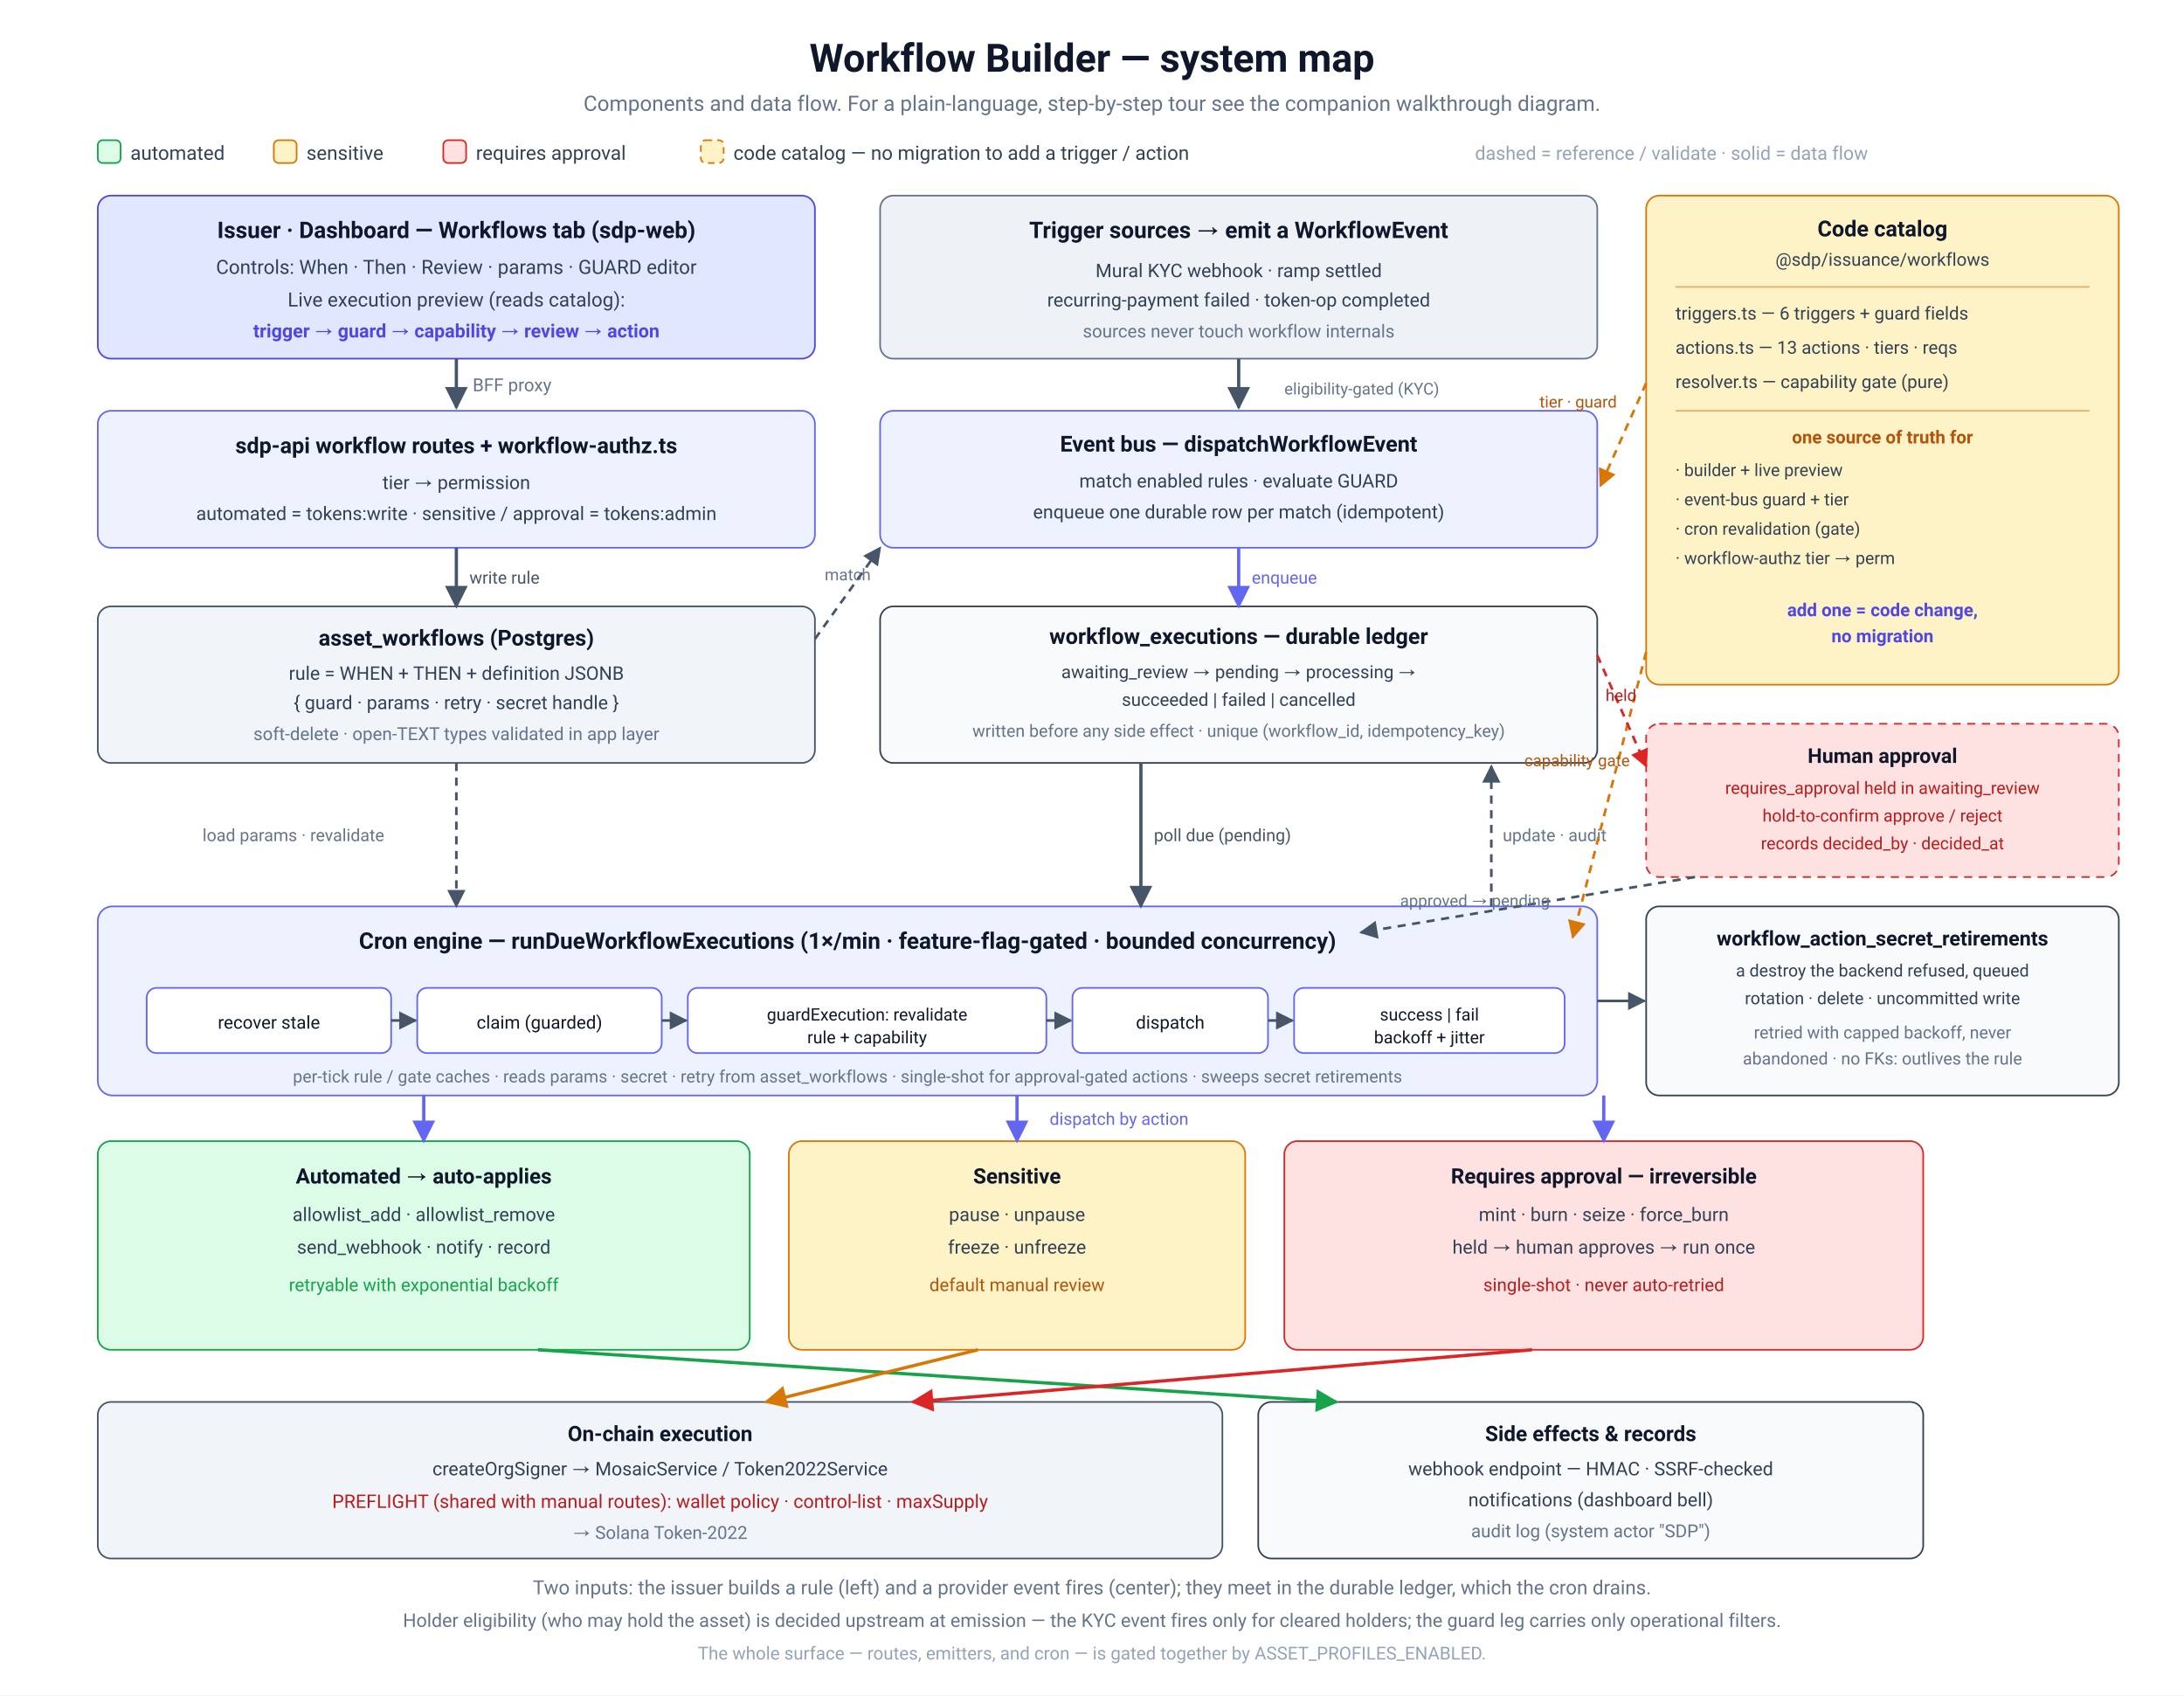
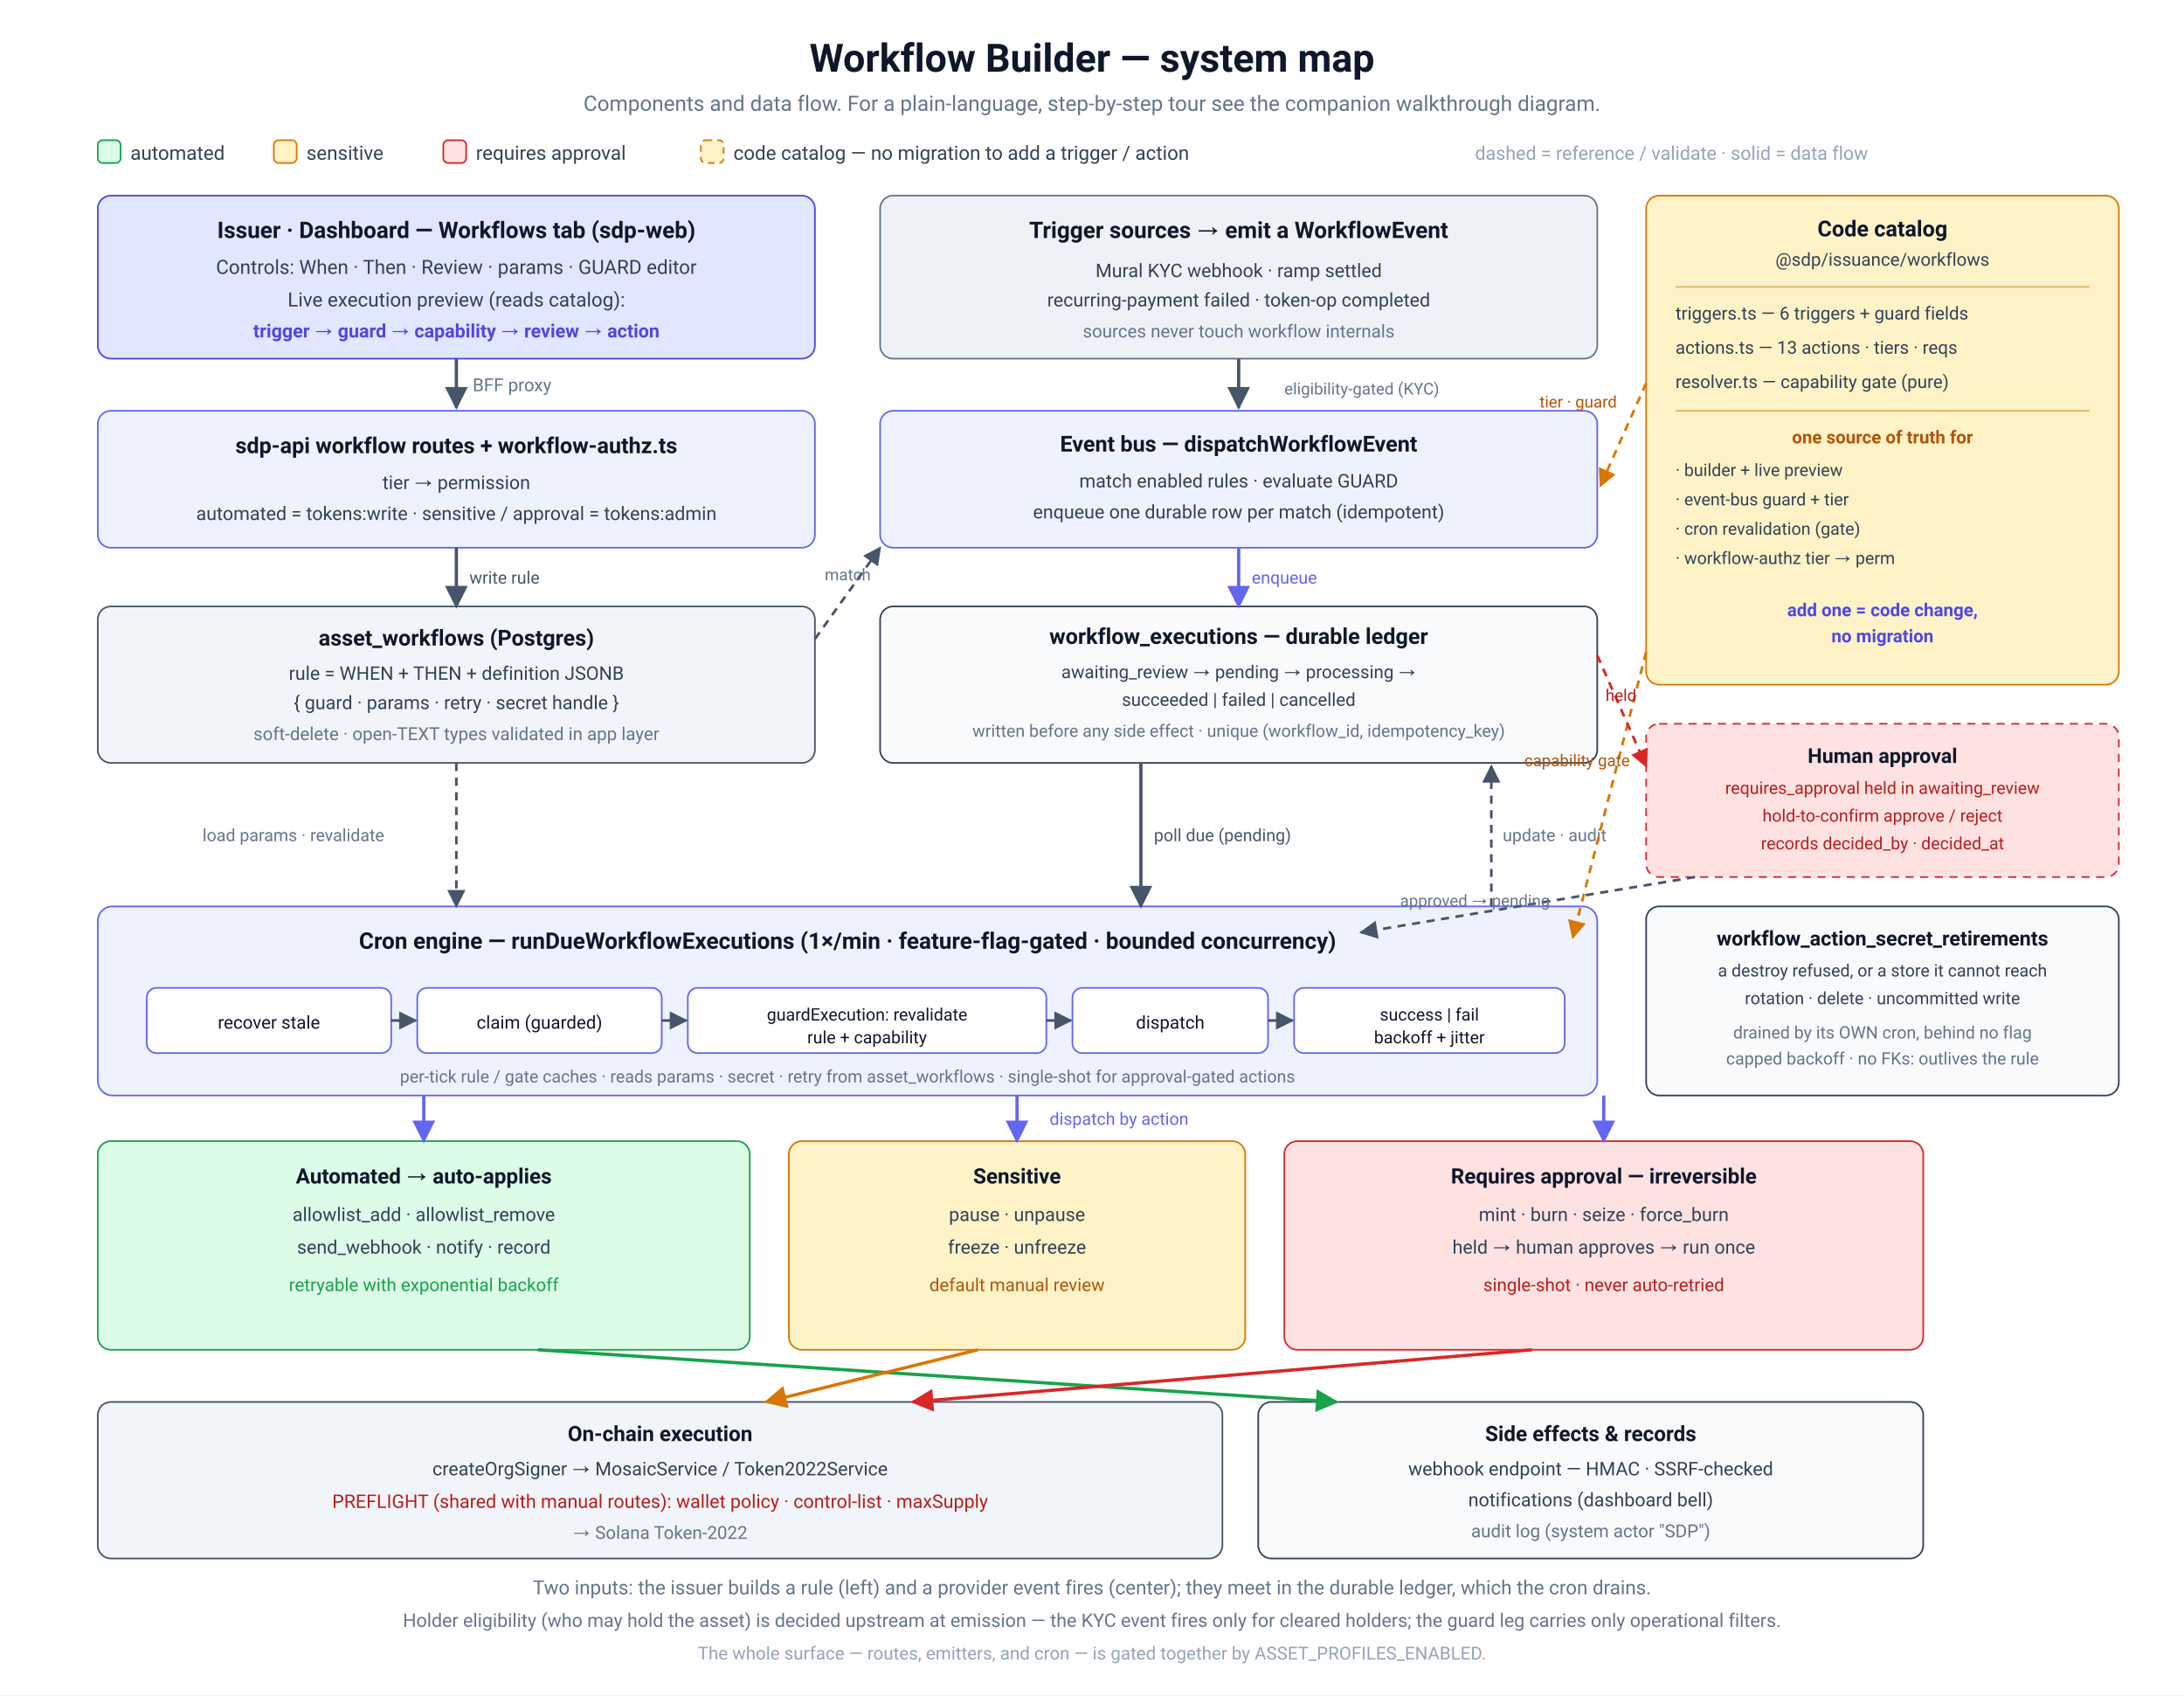
<svg xmlns="http://www.w3.org/2000/svg" width="1340" height="1040" viewBox="0 0 1340 1040" font-family="-apple-system, Segoe UI, Roboto, Helvetica, Arial, sans-serif">
  <defs>
    <marker id="aSlate" viewBox="0 0 10 10" refX="9" refY="5" markerWidth="7" markerHeight="7" orient="auto-start-reverse">
      <path d="M0,0 L10,5 L0,10 z" fill="#475569" />
    </marker>
    <marker id="aGreen" viewBox="0 0 10 10" refX="9" refY="5" markerWidth="7" markerHeight="7" orient="auto-start-reverse">
      <path d="M0,0 L10,5 L0,10 z" fill="#16a34a" />
    </marker>
    <marker id="aAmber" viewBox="0 0 10 10" refX="9" refY="5" markerWidth="7" markerHeight="7" orient="auto-start-reverse">
      <path d="M0,0 L10,5 L0,10 z" fill="#d97706" />
    </marker>
    <marker id="aRed" viewBox="0 0 10 10" refX="9" refY="5" markerWidth="7" markerHeight="7" orient="auto-start-reverse">
      <path d="M0,0 L10,5 L0,10 z" fill="#dc2626" />
    </marker>
    <marker id="aIndigo" viewBox="0 0 10 10" refX="9" refY="5" markerWidth="7" markerHeight="7" orient="auto-start-reverse">
      <path d="M0,0 L10,5 L0,10 z" fill="#6366f1" />
    </marker>
  </defs>
  <rect x="0" y="0" width="1340" height="1040" fill="#ffffff" />
  <text x="670" y="44" text-anchor="middle" font-size="24" font-weight="700" fill="#0f172a">Workflow Builder — system map</text>
  <text x="670" y="68" text-anchor="middle" font-size="13" fill="#64748b">Components and data flow. For a plain-language, step-by-step tour see the companion walkthrough diagram.</text>
  <rect x="60" y="86" width="14" height="14" rx="3" fill="#dcfce7" stroke="#16a34a" />
  <text x="80" y="98" font-size="12" fill="#334155">automated</text>
  <rect x="168" y="86" width="14" height="14" rx="3" fill="#fef3c7" stroke="#d97706" />
  <text x="188" y="98" font-size="12" fill="#334155">sensitive</text>
  <rect x="272" y="86" width="14" height="14" rx="3" fill="#fee2e2" stroke="#dc2626" />
  <text x="292" y="98" font-size="12" fill="#334155">requires approval</text>
  <rect x="430" y="86" width="14" height="14" rx="3" fill="#fef3c7" stroke="#d97706" stroke-dasharray="4 3" />
  <text x="450" y="98" font-size="12" fill="#334155">code catalog — no migration to add a trigger / action</text>
  <text x="905" y="98" font-size="11.5" fill="#94a3b8">dashed = reference / validate · solid = data flow</text>
  <rect x="60" y="120" width="440" height="100" rx="8" fill="#e0e7ff" stroke="#4f46e5" />
  <text x="280" y="146" text-anchor="middle" font-size="14" font-weight="700" fill="#0f172a">Issuer · Dashboard — Workflows tab (sdp-web)</text>
  <text x="280" y="168" text-anchor="middle" font-size="12" fill="#334155">Controls: When · Then · Review · params · GUARD editor</text>
  <text x="280" y="188" text-anchor="middle" font-size="12" fill="#334155">Live execution preview (reads catalog):</text>
  <text x="280" y="207" text-anchor="middle" font-size="11.5" font-weight="600" fill="#4f46e5">trigger → guard → capability → review → action</text>
  <rect x="60" y="252" width="440" height="84" rx="8" fill="#eef2ff" stroke="#6366f1" />
  <text x="280" y="278" text-anchor="middle" font-size="13.5" font-weight="700" fill="#0f172a">sdp-api workflow routes  +  workflow-authz.ts</text>
  <text x="280" y="300" text-anchor="middle" font-size="11.5" fill="#334155">tier → permission</text>
  <text x="280" y="319" text-anchor="middle" font-size="11.5" fill="#334155">automated = tokens:write · sensitive / approval = tokens:admin</text>
  <line x1="280" y1="220" x2="280" y2="250" stroke="#475569" stroke-width="2" marker-end="url(#aSlate)" />
  <text x="290" y="240" font-size="11" fill="#64748b">BFF proxy</text>
  <rect x="540" y="120" width="440" height="100" rx="8" fill="#eef2f7" stroke="#64748b" />
  <text x="760" y="146" text-anchor="middle" font-size="14" font-weight="700" fill="#0f172a">Trigger sources → emit a WorkflowEvent</text>
  <text x="760" y="170" text-anchor="middle" font-size="11.5" fill="#334155">Mural KYC webhook · ramp settled</text>
  <text x="760" y="188" text-anchor="middle" font-size="11.5" fill="#334155">recurring-payment failed · token-op completed</text>
  <text x="760" y="207" text-anchor="middle" font-size="11" fill="#64748b">sources never touch workflow internals</text>
  <rect x="540" y="252" width="440" height="84" rx="8" fill="#eef2ff" stroke="#6366f1" />
  <text x="760" y="277" text-anchor="middle" font-size="13.5" font-weight="700" fill="#0f172a">Event bus — dispatchWorkflowEvent</text>
  <text x="760" y="299" text-anchor="middle" font-size="11.5" fill="#334155">match enabled rules · evaluate GUARD</text>
  <text x="760" y="318" text-anchor="middle" font-size="11.5" fill="#334155">enqueue one durable row per match (idempotent)</text>
  <line x1="760" y1="220" x2="760" y2="250" stroke="#475569" stroke-width="2" marker-end="url(#aSlate)" />
  <text x="788" y="242" font-size="10" fill="#64748b">eligibility-gated (KYC)</text>
  <rect x="60" y="372" width="440" height="96" rx="8" fill="#f1f5f9" stroke="#475569" />
  <text x="280" y="396" text-anchor="middle" font-size="13.5" font-weight="700" fill="#0f172a">asset_workflows  (Postgres)</text>
  <text x="280" y="417" text-anchor="middle" font-size="11.5" fill="#334155">rule = WHEN + THEN + definition JSONB</text>
  <text x="280" y="435" text-anchor="middle" font-size="11.5" fill="#334155">{ guard · params · retry · secret handle }</text>
  <text x="280" y="454" text-anchor="middle" font-size="11" fill="#64748b">soft-delete · open-TEXT types validated in app layer</text>
  <rect x="540" y="372" width="440" height="96" rx="8" fill="#f8fafc" stroke="#334155" />
  <text x="760" y="395" text-anchor="middle" font-size="13.5" font-weight="700" fill="#0f172a">workflow_executions — durable ledger</text>
  <text x="760" y="416" text-anchor="middle" font-size="11" fill="#334155">awaiting_review → pending → processing →</text>
  <text x="760" y="433" text-anchor="middle" font-size="11" fill="#334155">succeeded | failed | cancelled</text>
  <text x="760" y="452" text-anchor="middle" font-size="10.5" fill="#64748b">written before any side effect · unique (workflow_id, idempotency_key)</text>
  <line x1="280" y1="336" x2="280" y2="372" stroke="#475569" stroke-width="2" marker-end="url(#aSlate)" />
  <text x="288" y="358" font-size="10.5" fill="#475569">write rule</text>
  <line x1="760" y1="336" x2="760" y2="372" stroke="#6366f1" stroke-width="2" marker-end="url(#aIndigo)" />
  <text x="768" y="358" font-size="10.5" fill="#6366f1">enqueue</text>
  <line x1="500" y1="392" x2="540" y2="336" stroke="#475569" stroke-width="1.6" stroke-dasharray="5 4" marker-end="url(#aSlate)" />
  <text x="506" y="356" font-size="10" fill="#64748b">match</text>
  <rect x="60" y="556" width="920" height="116" rx="9" fill="#eef2ff" stroke="#6366f1" />
  <text x="520" y="582" text-anchor="middle" font-size="14" font-weight="700" fill="#0f172a">Cron engine — runDueWorkflowExecutions   (1×/min · feature-flag-gated · bounded concurrency)</text>
  <rect x="90" y="606" width="150" height="40" rx="6" fill="#ffffff" stroke="#6366f1" />
  <text x="165" y="631" text-anchor="middle" font-size="11" fill="#0f172a">recover stale</text>
  <rect x="256" y="606" width="150" height="40" rx="6" fill="#ffffff" stroke="#6366f1" />
  <text x="331" y="631" text-anchor="middle" font-size="11" fill="#0f172a">claim (guarded)</text>
  <rect x="422" y="606" width="220" height="40" rx="6" fill="#ffffff" stroke="#6366f1" />
  <text x="532" y="626" text-anchor="middle" font-size="10.5" fill="#0f172a">guardExecution: revalidate</text>
  <text x="532" y="640" text-anchor="middle" font-size="10.5" fill="#0f172a">rule + capability</text>
  <rect x="658" y="606" width="120" height="40" rx="6" fill="#ffffff" stroke="#6366f1" />
  <text x="718" y="631" text-anchor="middle" font-size="11" fill="#0f172a">dispatch</text>
  <rect x="794" y="606" width="166" height="40" rx="6" fill="#ffffff" stroke="#6366f1" />
  <text x="877" y="626" text-anchor="middle" font-size="10.5" fill="#0f172a">success | fail</text>
  <text x="877" y="640" text-anchor="middle" font-size="10.5" fill="#0f172a">backoff + jitter</text>
  <line x1="240" y1="626" x2="255" y2="626" stroke="#475569" stroke-width="1.6" marker-end="url(#aSlate)" />
  <line x1="406" y1="626" x2="421" y2="626" stroke="#475569" stroke-width="1.6" marker-end="url(#aSlate)" />
  <line x1="642" y1="626" x2="657" y2="626" stroke="#475569" stroke-width="1.6" marker-end="url(#aSlate)" />
  <line x1="778" y1="626" x2="793" y2="626" stroke="#475569" stroke-width="1.6" marker-end="url(#aSlate)" />
-   <text x="520" y="664" text-anchor="middle" font-size="10.5" fill="#64748b">per-tick rule / gate caches · reads params · secret · retry from asset_workflows · single-shot for approval-gated actions · sweeps secret retirements</text>
+   <text x="520" y="664" text-anchor="middle" font-size="10.5" fill="#64748b">per-tick rule / gate caches · reads params · secret · retry from asset_workflows · single-shot for approval-gated actions</text>
  <rect x="1010" y="556" width="290" height="116" rx="8" fill="#f8fafc" stroke="#334155" />
  <text x="1155" y="580" text-anchor="middle" font-size="12.5" font-weight="700" fill="#0f172a">workflow_action_secret_retirements</text>
-   <text x="1155" y="599" text-anchor="middle" font-size="10.5" fill="#334155">a destroy the backend refused, queued</text>
+   <text x="1155" y="599" text-anchor="middle" font-size="10.5" fill="#334155">a destroy refused, or a store it cannot reach</text>
  <text x="1155" y="616" text-anchor="middle" font-size="10.5" fill="#334155">rotation · delete · uncommitted write</text>
-   <text x="1155" y="637" text-anchor="middle" font-size="10.5" fill="#64748b">retried with capped backoff, never</text>
-   <text x="1155" y="653" text-anchor="middle" font-size="10.5" fill="#64748b">abandoned · no FKs: outlives the rule</text>
-   <line x1="980" y1="614" x2="1009" y2="614" stroke="#475569" stroke-width="1.6" marker-end="url(#aSlate)" />
+   <text x="1155" y="637" text-anchor="middle" font-size="10.5" fill="#64748b">drained by its OWN cron, behind no flag</text>
+   <text x="1155" y="653" text-anchor="middle" font-size="10.5" fill="#64748b">capped backoff · no FKs: outlives the rule</text>
  <line x1="700" y1="468" x2="700" y2="556" stroke="#475569" stroke-width="2" marker-end="url(#aSlate)" />
  <text x="708" y="516" font-size="10.5" fill="#475569">poll due (pending)</text>
  <line x1="280" y1="468" x2="280" y2="556" stroke="#475569" stroke-width="1.6" stroke-dasharray="5 4" marker-end="url(#aSlate)" />
  <text x="180" y="516" text-anchor="middle" font-size="10.5" fill="#64748b">load params · revalidate</text>
  <line x1="915" y1="556" x2="915" y2="470" stroke="#475569" stroke-width="1.6" stroke-dasharray="5 4" marker-end="url(#aSlate)" />
  <text x="922" y="516" font-size="10.5" fill="#64748b">update · audit</text>
  <rect x="1010" y="120" width="290" height="300" rx="8" fill="#fef3c7" stroke="#d97706" />
  <text x="1155" y="145" text-anchor="middle" font-size="13.5" font-weight="700" fill="#0f172a">Code catalog</text>
  <text x="1155" y="163" text-anchor="middle" font-size="11" fill="#334155">@sdp/issuance/workflows</text>
  <line x1="1028" y1="176" x2="1282" y2="176" stroke="#e0b463" stroke-width="1" />
  <text x="1028" y="196" font-size="11" fill="#334155">triggers.ts — 6 triggers + guard fields</text>
  <text x="1028" y="217" font-size="11" fill="#334155">actions.ts — 13 actions · tiers · reqs</text>
  <text x="1028" y="238" font-size="11" fill="#334155">resolver.ts — capability gate (pure)</text>
  <line x1="1028" y1="252" x2="1282" y2="252" stroke="#e0b463" stroke-width="1" />
  <text x="1155" y="272" text-anchor="middle" font-size="11" font-weight="700" fill="#b45309">one source of truth for</text>
  <text x="1028" y="292" font-size="10.5" fill="#334155">· builder + live preview</text>
  <text x="1028" y="310" font-size="10.5" fill="#334155">· event-bus guard + tier</text>
  <text x="1028" y="328" font-size="10.5" fill="#334155">· cron revalidation (gate)</text>
  <text x="1028" y="346" font-size="10.5" fill="#334155">· workflow-authz tier → perm</text>
  <text x="1155" y="378" text-anchor="middle" font-size="11" font-weight="700" fill="#4f46e5">add one = code change,</text>
  <text x="1155" y="394" text-anchor="middle" font-size="11" font-weight="700" fill="#4f46e5">no migration</text>
  <rect x="1010" y="444" width="290" height="94" rx="8" fill="#fee2e2" stroke="#dc2626" stroke-dasharray="5 4" />
  <text x="1155" y="468" text-anchor="middle" font-size="12.5" font-weight="700" fill="#0f172a">Human approval</text>
  <text x="1155" y="487" text-anchor="middle" font-size="10.5" fill="#b91c1c">requires_approval held in awaiting_review</text>
  <text x="1155" y="504" text-anchor="middle" font-size="10.5" fill="#b91c1c">hold-to-confirm approve / reject</text>
  <text x="1155" y="521" text-anchor="middle" font-size="10.5" fill="#b91c1c">records decided_by · decided_at</text>
  <line x1="1010" y1="235" x2="982" y2="298" stroke="#d97706" stroke-width="1.6" stroke-dasharray="5 4" marker-end="url(#aAmber)" />
  <text x="992" y="250" text-anchor="end" font-size="10" fill="#b45309">tier · guard</text>
  <line x1="1010" y1="400" x2="965" y2="575" stroke="#d97706" stroke-width="1.6" stroke-dasharray="5 4" marker-end="url(#aAmber)" />
  <text x="1000" y="470" text-anchor="end" font-size="10" fill="#b45309">capability gate</text>
  <line x1="980" y1="402" x2="1010" y2="470" stroke="#dc2626" stroke-width="1.6" stroke-dasharray="5 4" marker-end="url(#aRed)" />
  <text x="1004" y="430" text-anchor="end" font-size="10" fill="#b91c1c">held</text>
  <line x1="1040" y1="538" x2="835" y2="572" stroke="#475569" stroke-width="1.6" stroke-dasharray="5 4" marker-end="url(#aSlate)" />
  <text x="905" y="556" text-anchor="middle" font-size="10" fill="#64748b">approved → pending</text>
  <rect x="60" y="700" width="400" height="128" rx="8" fill="#dcfce7" stroke="#16a34a" />
  <text x="260" y="726" text-anchor="middle" font-size="13" font-weight="700" fill="#0f172a">Automated  →  auto-applies</text>
  <text x="260" y="749" text-anchor="middle" font-size="11.5" fill="#334155">allowlist_add · allowlist_remove</text>
  <text x="260" y="769" text-anchor="middle" font-size="11.5" fill="#334155">send_webhook · notify · record</text>
  <text x="260" y="792" text-anchor="middle" font-size="11" fill="#16a34a">retryable with exponential backoff</text>
  <rect x="484" y="700" width="280" height="128" rx="8" fill="#fef3c7" stroke="#d97706" />
  <text x="624" y="726" text-anchor="middle" font-size="13" font-weight="700" fill="#0f172a">Sensitive</text>
  <text x="624" y="749" text-anchor="middle" font-size="11.5" fill="#334155">pause · unpause</text>
  <text x="624" y="769" text-anchor="middle" font-size="11.5" fill="#334155">freeze · unfreeze</text>
  <text x="624" y="792" text-anchor="middle" font-size="11" fill="#b45309">default manual review</text>
  <rect x="788" y="700" width="392" height="128" rx="8" fill="#fee2e2" stroke="#dc2626" />
  <text x="984" y="726" text-anchor="middle" font-size="13" font-weight="700" fill="#0f172a">Requires approval — irreversible</text>
  <text x="984" y="749" text-anchor="middle" font-size="11.5" fill="#334155">mint · burn · seize · force_burn</text>
  <text x="984" y="769" text-anchor="middle" font-size="11.5" fill="#334155">held → human approves → run once</text>
  <text x="984" y="792" text-anchor="middle" font-size="11" fill="#b91c1c">single-shot · never auto-retried</text>
  <line x1="260" y1="672" x2="260" y2="700" stroke="#6366f1" stroke-width="2" marker-end="url(#aIndigo)" />
  <line x1="624" y1="672" x2="624" y2="700" stroke="#6366f1" stroke-width="2" marker-end="url(#aIndigo)" />
  <line x1="984" y1="672" x2="984" y2="700" stroke="#6366f1" stroke-width="2" marker-end="url(#aIndigo)" />
  <text x="644" y="690" font-size="10.5" fill="#6366f1">dispatch by action</text>
  <rect x="60" y="860" width="690" height="96" rx="8" fill="#f1f5f9" stroke="#475569" />
  <text x="405" y="884" text-anchor="middle" font-size="13" font-weight="700" fill="#0f172a">On-chain execution</text>
  <text x="405" y="905" text-anchor="middle" font-size="11.5" fill="#334155">createOrgSigner → MosaicService / Token2022Service</text>
  <text x="405" y="925" text-anchor="middle" font-size="11.5" fill="#b91c1c">PREFLIGHT (shared with manual routes): wallet policy · control-list · maxSupply</text>
  <text x="405" y="944" text-anchor="middle" font-size="11" fill="#64748b">→ Solana Token-2022</text>
  <rect x="772" y="860" width="408" height="96" rx="8" fill="#f8fafc" stroke="#334155" />
  <text x="976" y="884" text-anchor="middle" font-size="13" font-weight="700" fill="#0f172a">Side effects &amp; records</text>
  <text x="976" y="905" text-anchor="middle" font-size="11.5" fill="#334155">webhook endpoint — HMAC · SSRF-checked</text>
  <text x="976" y="924" text-anchor="middle" font-size="11.5" fill="#334155">notifications (dashboard bell)</text>
  <text x="976" y="943" text-anchor="middle" font-size="11" fill="#64748b">audit log (system actor "SDP")</text>
  <line x1="330" y1="828" x2="820" y2="860" stroke="#16a34a" stroke-width="2" marker-end="url(#aGreen)" />
  <line x1="600" y1="828" x2="470" y2="860" stroke="#d97706" stroke-width="2" marker-end="url(#aAmber)" />
  <line x1="940" y1="828" x2="560" y2="860" stroke="#dc2626" stroke-width="2" marker-end="url(#aRed)" />
  <text x="670" y="978" text-anchor="middle" font-size="12" fill="#64748b">Two inputs: the issuer builds a rule (left) and a provider event fires (center); they meet in the durable ledger, which the cron drains.</text>
  <text x="670" y="998" text-anchor="middle" font-size="11.5" fill="#64748b">Holder eligibility (who may hold the asset) is decided upstream at emission — the KYC event fires only for cleared holders; the guard leg carries only operational filters.</text>
  <text x="670" y="1018" text-anchor="middle" font-size="11" fill="#94a3b8">The whole surface — routes, emitters, and cron — is gated together by ASSET_PROFILES_ENABLED.</text>
</svg>
